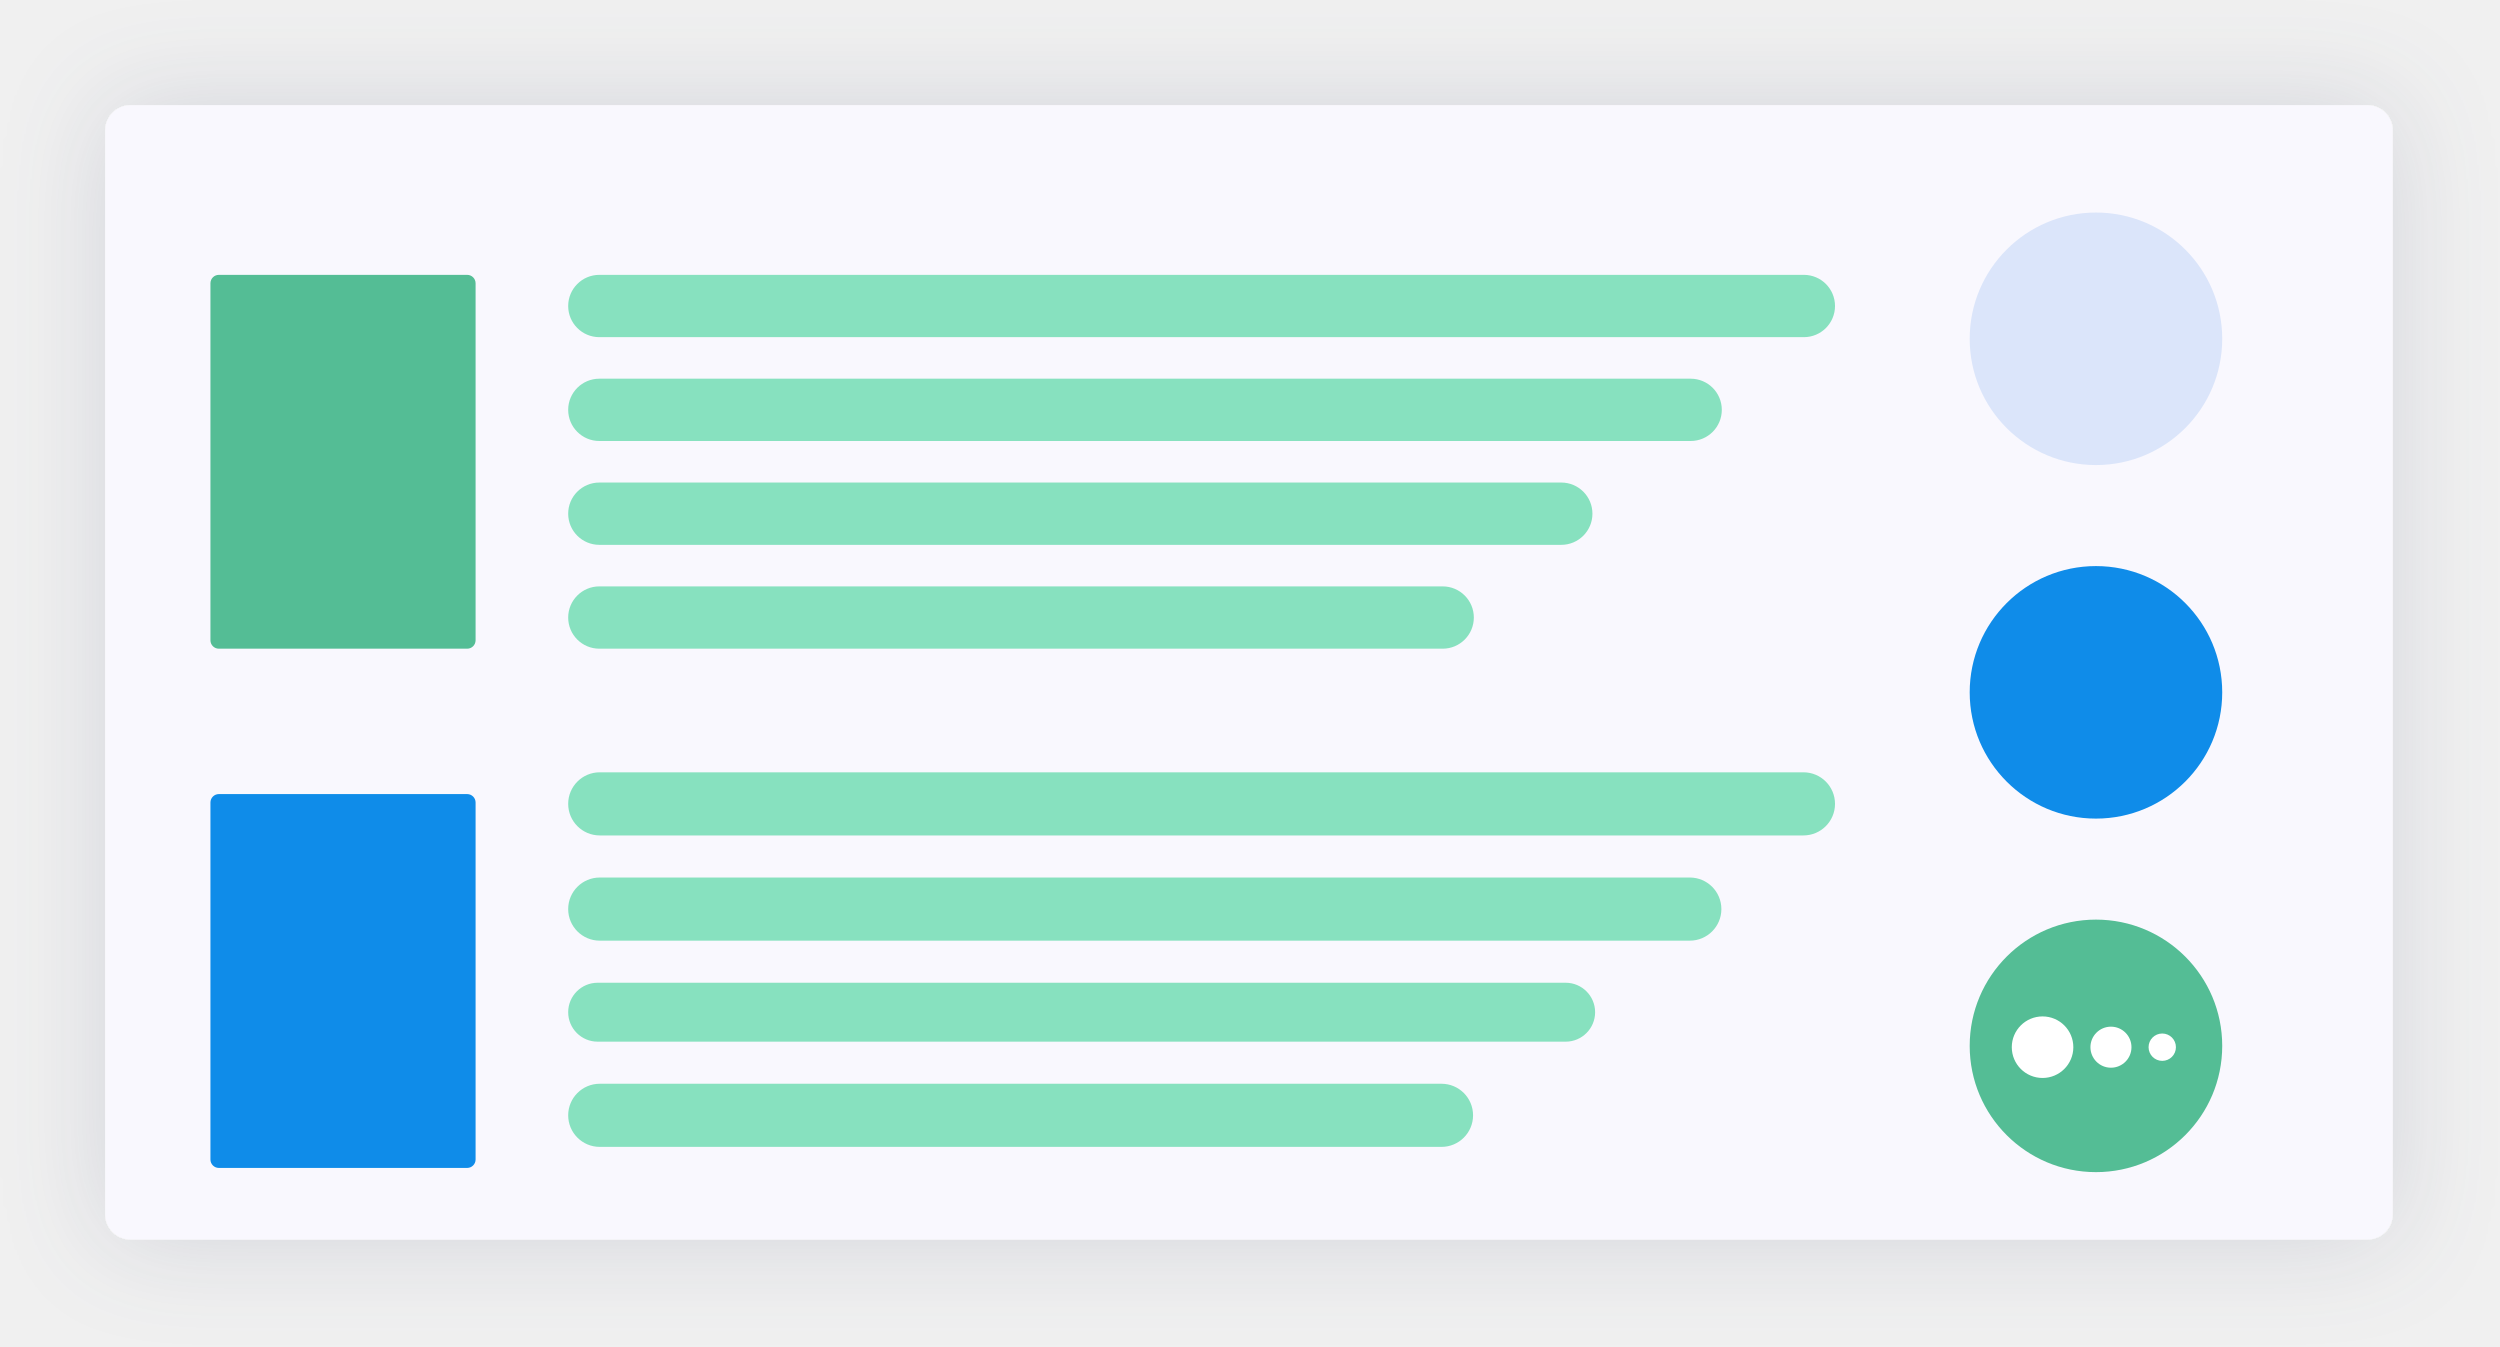
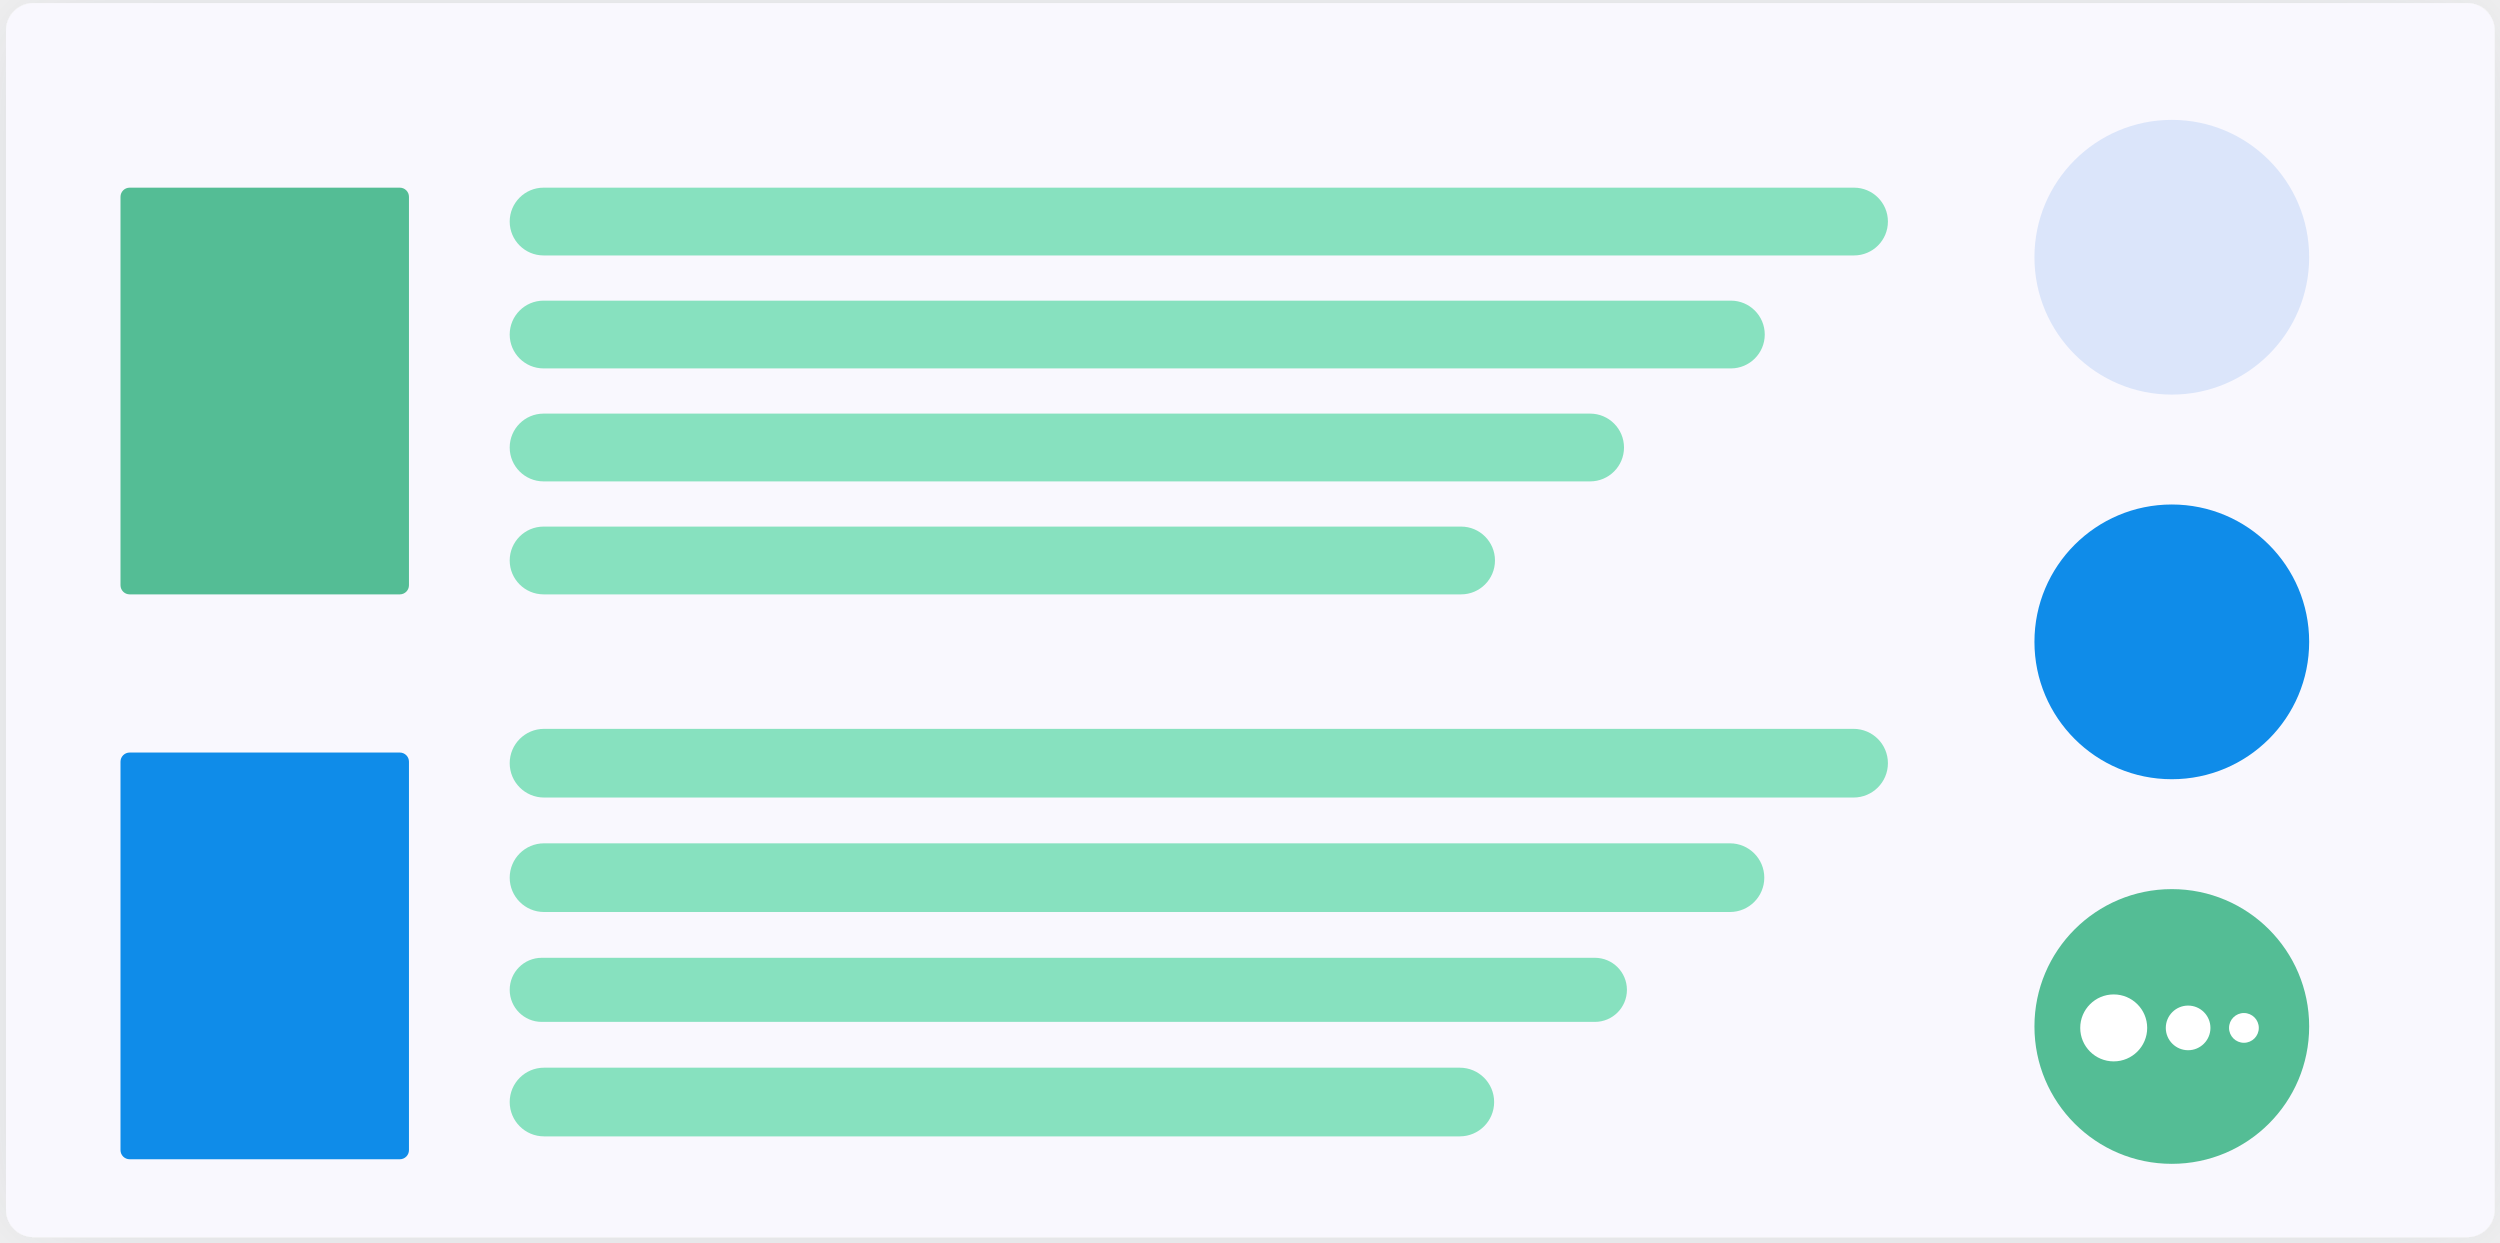
- <svg xmlns="http://www.w3.org/2000/svg" width="594" height="320" viewBox="0 0 594 320" fill="none">
+ <svg xmlns="http://www.w3.org/2000/svg" fill="none" viewBox="23.683 24.32 545.994 271.36" style="max-height: 500px" width="545.994" height="271.36">
  <g filter="url(#filter0_d_1_58752)">
-     <rect x="25" y="25" width="543.5" height="269.5" rx="6" fill="#F9F8FE" />
-     <rect x="135" y="65.305" width="301" height="14.804" rx="7.402" fill="#87E1BF" />
-     <rect x="135" y="89.978" width="274.102" height="14.804" rx="7.402" fill="#87E1BF" />
-     <rect x="135" y="114.652" width="243.362" height="14.804" rx="7.402" fill="#87E1BF" />
-     <rect x="135" y="139.326" width="215.183" height="14.804" rx="7.402" fill="#87E1BF" />
-     <rect x="135" y="183.5" width="301" height="15" rx="7.5" fill="#87E1BF" />
-     <rect x="135" y="208.5" width="274" height="15" rx="7.5" fill="#87E1BF" />
-     <rect x="135" y="233.5" width="244" height="14" rx="7" fill="#87E1BF" />
-     <rect x="135" y="257.5" width="215" height="15" rx="7.5" fill="#87E1BF" />
-     <rect x="50" y="65.305" width="63" height="88.826" rx="2" fill="#54BD95" />
-     <rect x="50" y="188.674" width="63" height="88.826" rx="2" fill="#0F8CE9" />
-     <circle cx="498" cy="80.5" r="30" fill="#DBE5FA" />
-     <circle cx="498" cy="164.5" r="30" fill="#0F8CE9" />
-     <circle cx="498" cy="248.5" r="30" fill="#54BD95" />
-     <circle cx="513.75" cy="248.812" r="3.25" fill="white" />
-     <circle cx="501.562" cy="248.812" r="4.875" fill="white" />
-     <circle cx="485.312" cy="248.812" r="7.312" fill="white" />
+     <rect fill="#F9F8FE" rx="6" height="269.5" width="543.5" y="25" x="25" />
+     <rect fill="#87E1BF" rx="7.402" height="14.804" width="301" y="65.305" x="135" />
+     <rect fill="#87E1BF" rx="7.402" height="14.804" width="274.102" y="89.978" x="135" />
+     <rect fill="#87E1BF" rx="7.402" height="14.804" width="243.362" y="114.652" x="135" />
+     <rect fill="#87E1BF" rx="7.402" height="14.804" width="215.183" y="139.326" x="135" />
+     <rect fill="#87E1BF" rx="7.5" height="15" width="301" y="183.5" x="135" />
+     <rect fill="#87E1BF" rx="7.5" height="15" width="274" y="208.5" x="135" />
+     <rect fill="#87E1BF" rx="7" height="14" width="244" y="233.5" x="135" />
+     <rect fill="#87E1BF" rx="7.5" height="15" width="215" y="257.5" x="135" />
+     <rect fill="#54BD95" rx="2" height="88.826" width="63" y="65.305" x="50" />
+     <rect fill="#0F8CE9" rx="2" height="88.826" width="63" y="188.674" x="50" />
+     <circle fill="#DBE5FA" r="30" cy="80.5" cx="498" />
+     <circle fill="#0F8CE9" r="30" cy="164.5" cx="498" />
+     <circle fill="#54BD95" r="30" cy="248.5" cx="498" />
+     <circle fill="white" r="3.25" cy="248.812" cx="513.75" />
+     <circle fill="white" r="4.875" cy="248.812" cx="501.562" />
+     <circle fill="white" r="7.312" cy="248.812" cx="485.312" />
  </g>
  <defs>
-     <filter id="filter0_d_1_58752" x="0" y="0" width="593.5" height="319.5" filterUnits="userSpaceOnUse" color-interpolation-filters="sRGB">
-       <feFlood flood-opacity="0" result="BackgroundImageFix" />
-       <feColorMatrix in="SourceAlpha" type="matrix" values="0 0 0 0 0 0 0 0 0 0 0 0 0 0 0 0 0 0 127 0" result="hardAlpha" />
+     <filter color-interpolation-filters="sRGB" filterUnits="userSpaceOnUse" height="319.5" width="593.5" y="0" x="0" id="filter0_d_1_58752">
+       <feFlood result="BackgroundImageFix" flood-opacity="0" />
+       <feColorMatrix result="hardAlpha" values="0 0 0 0 0 0 0 0 0 0 0 0 0 0 0 0 0 0 127 0" type="matrix" in="SourceAlpha" />
      <feOffset />
      <feGaussianBlur stdDeviation="12.5" />
-       <feComposite in2="hardAlpha" operator="out" />
-       <feColorMatrix type="matrix" values="0 0 0 0 0.184 0 0 0 0 0.223 0 0 0 0 0.404 0 0 0 0.15 0" />
-       <feBlend mode="normal" in2="BackgroundImageFix" result="effect1_dropShadow_1_58752" />
-       <feBlend mode="normal" in="SourceGraphic" in2="effect1_dropShadow_1_58752" result="shape" />
+       <feComposite operator="out" in2="hardAlpha" />
+       <feColorMatrix values="0 0 0 0 0.184 0 0 0 0 0.223 0 0 0 0 0.404 0 0 0 0.15 0" type="matrix" />
+       <feBlend result="effect1_dropShadow_1_58752" in2="BackgroundImageFix" mode="normal" />
+       <feBlend result="shape" in2="effect1_dropShadow_1_58752" in="SourceGraphic" mode="normal" />
    </filter>
  </defs>
</svg>
